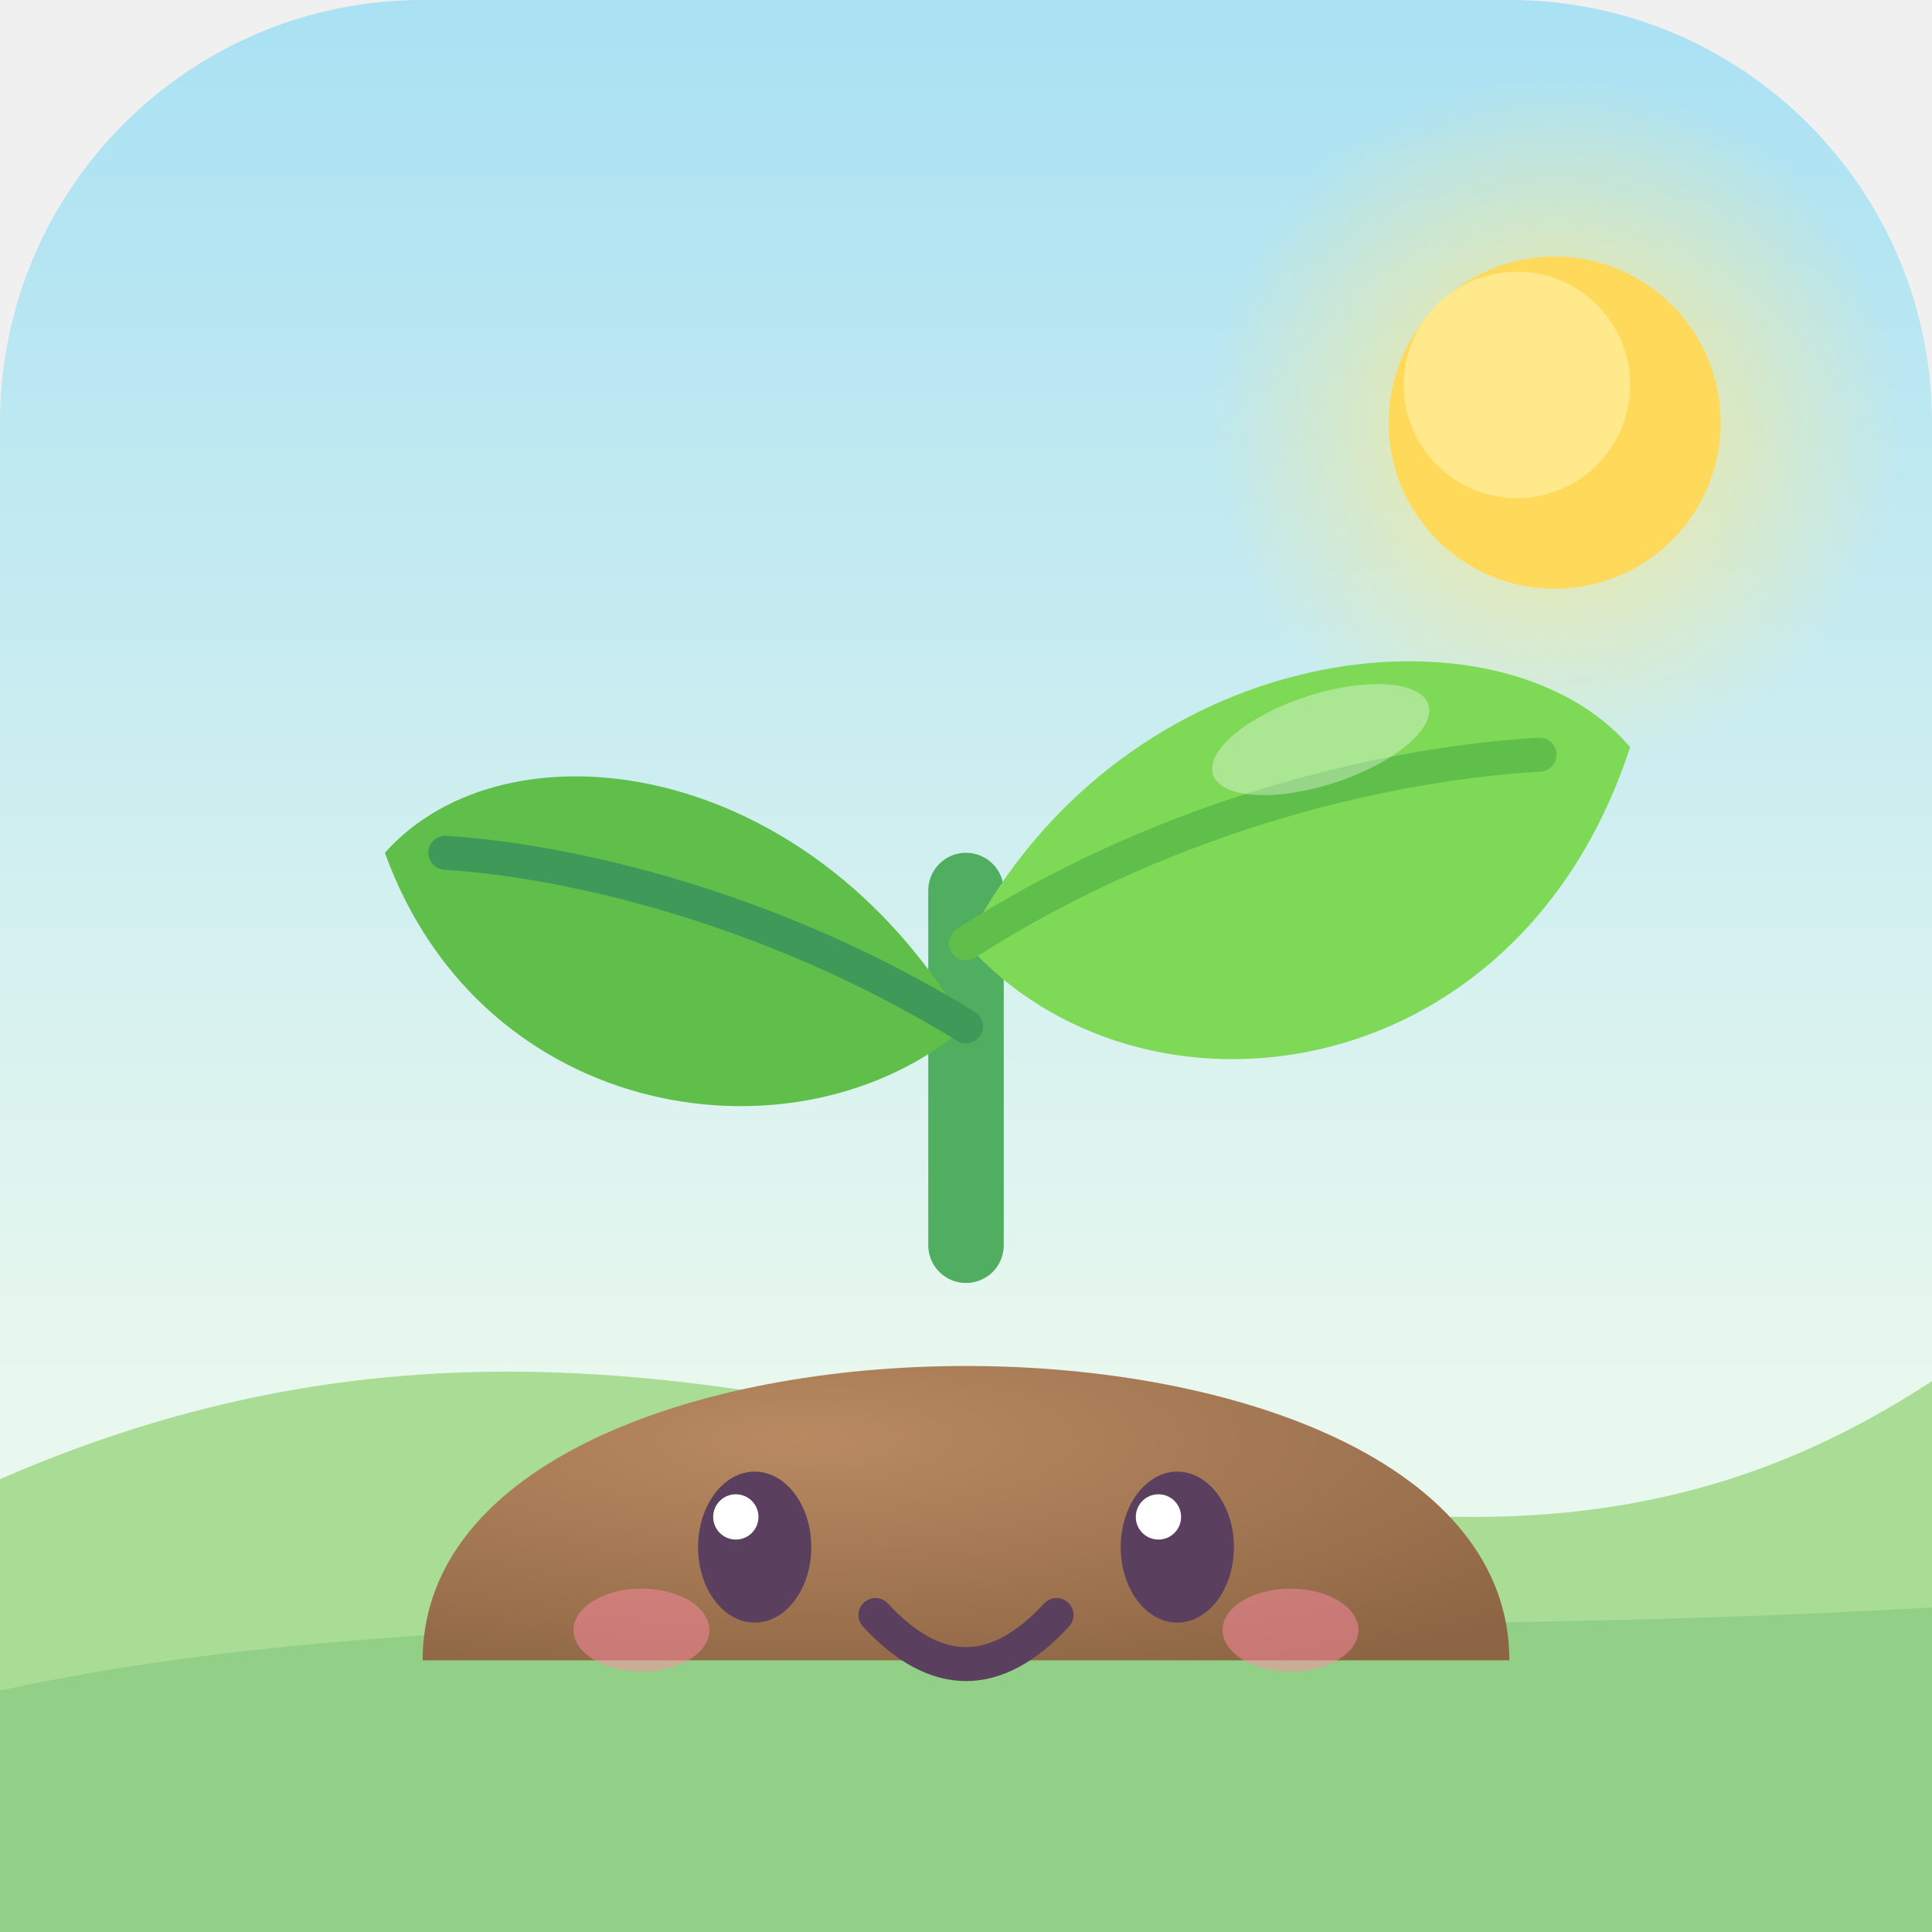
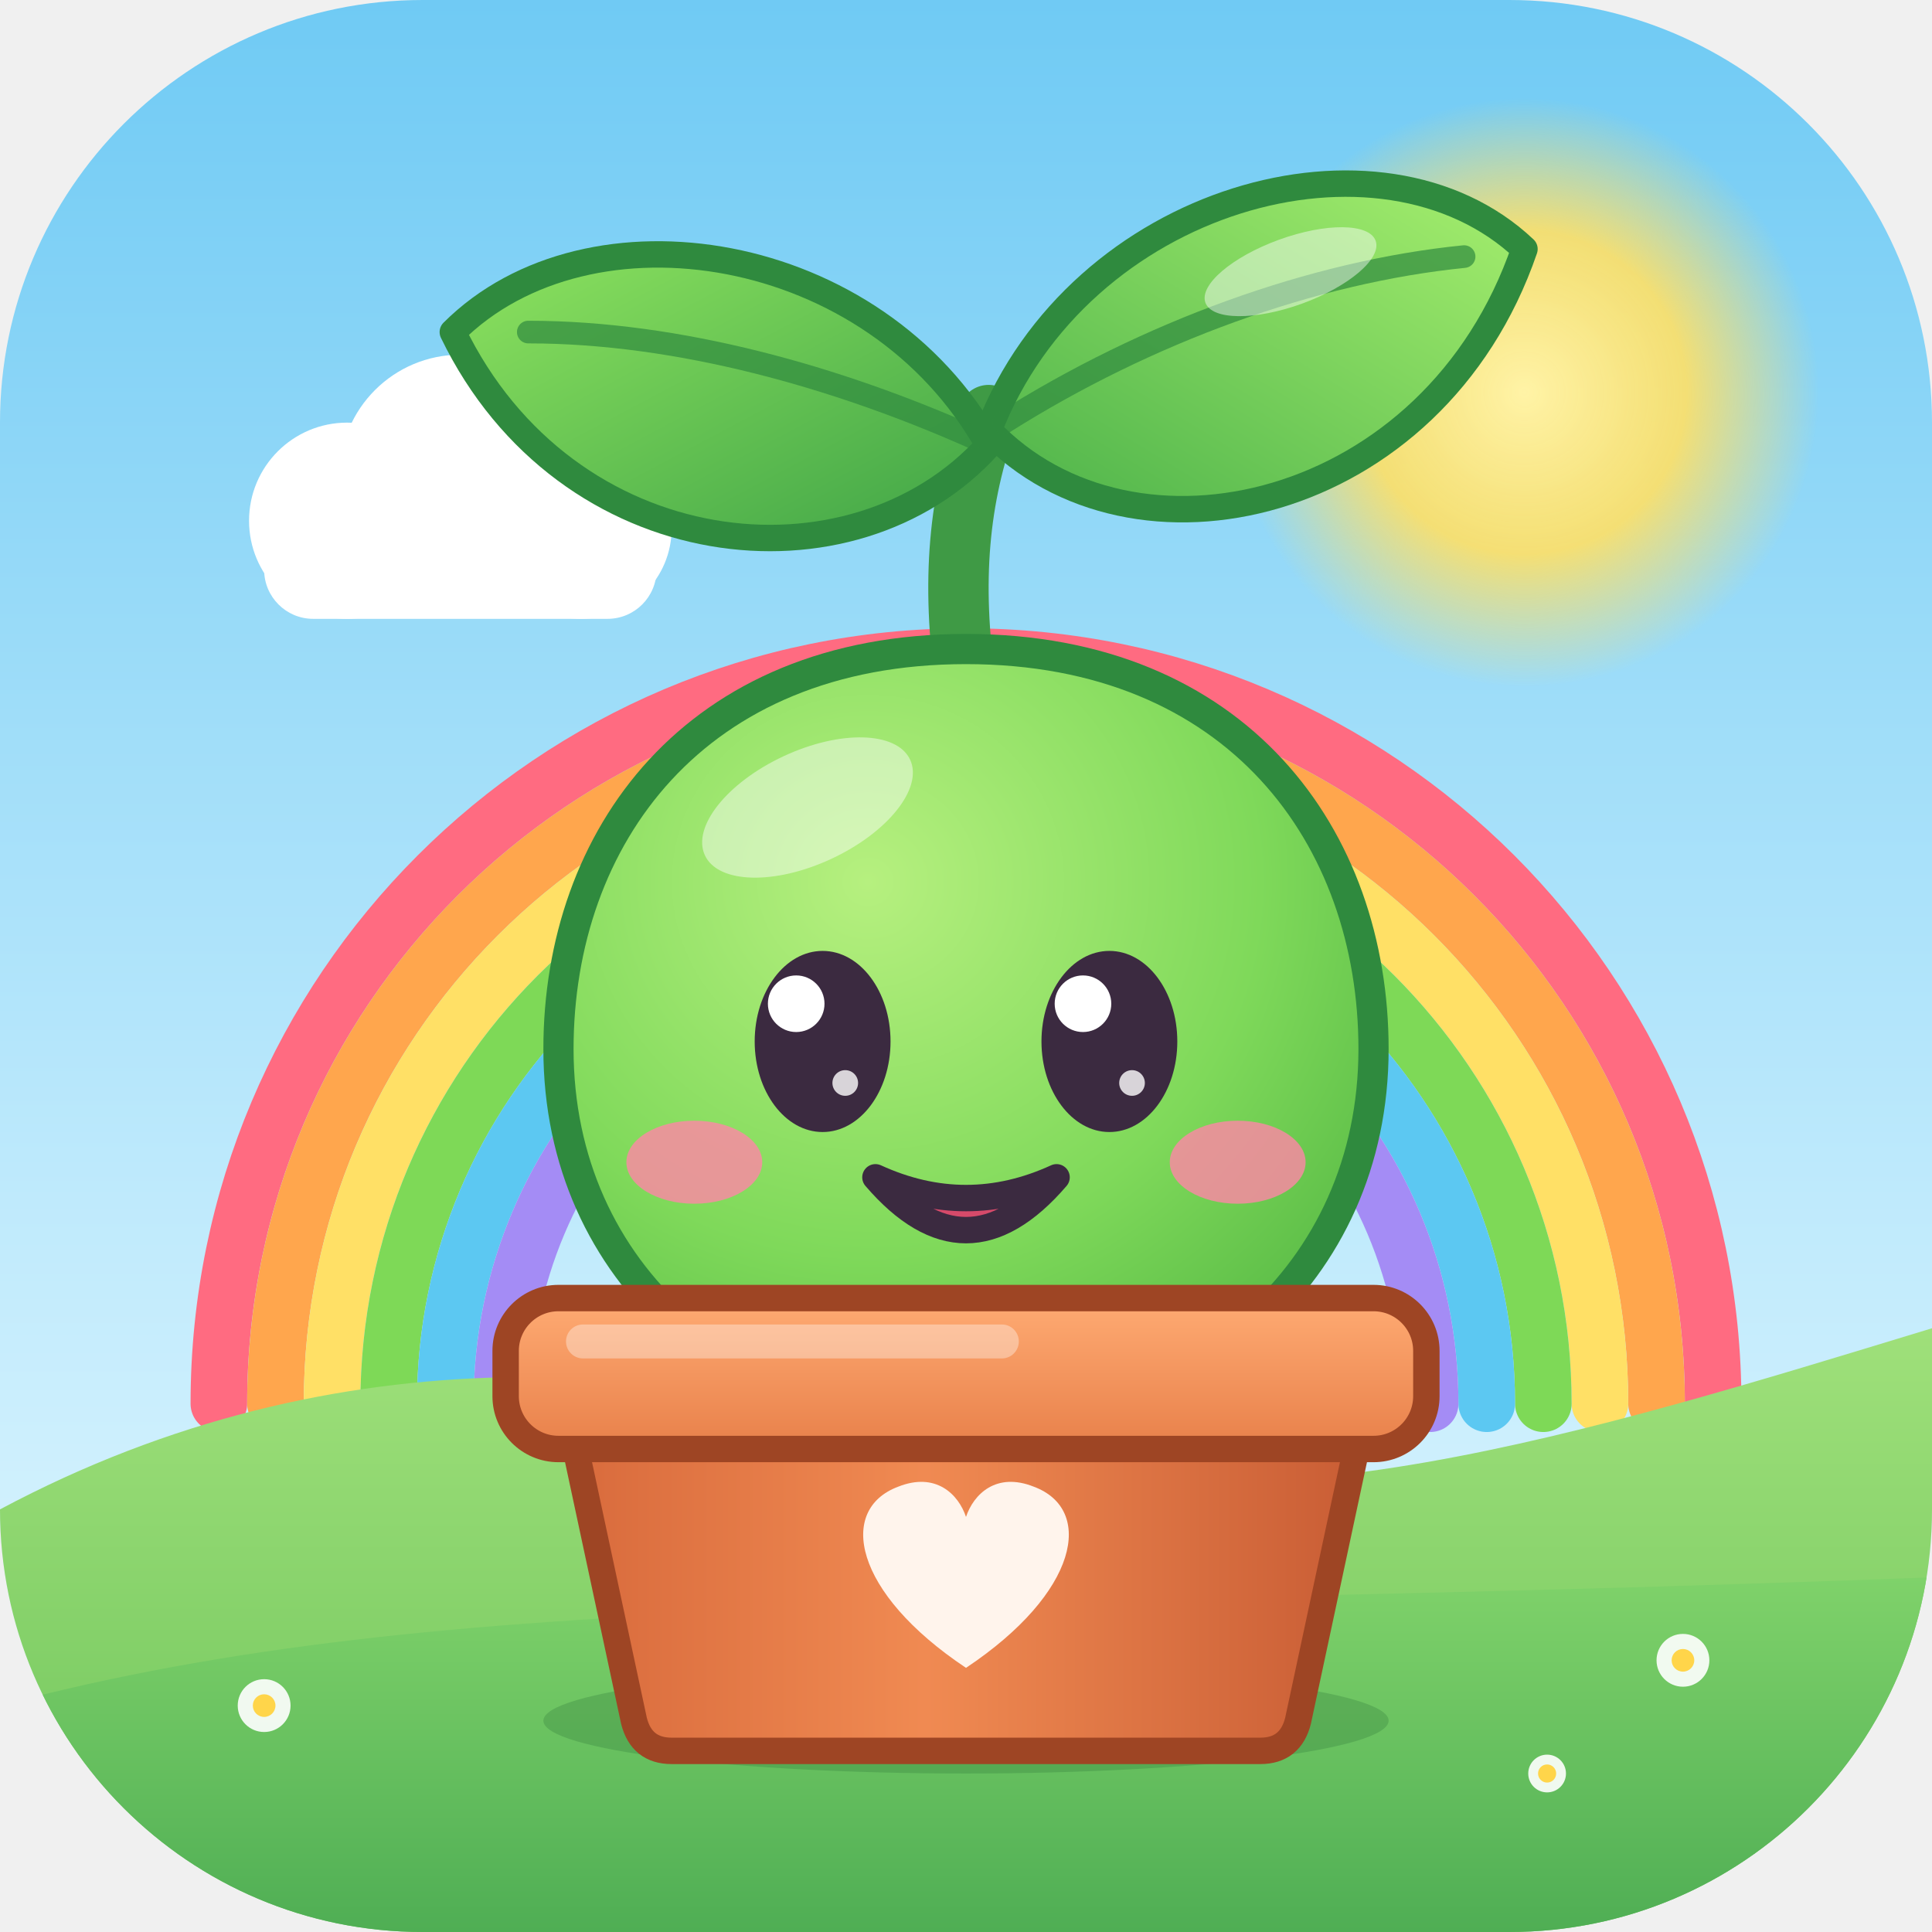
<svg xmlns="http://www.w3.org/2000/svg" viewBox="0 0 512 512">
  <defs>
    <linearGradient id="sky" x1="0" y1="0" x2="0" y2="1">
-       <stop offset="0" stop-color="#a9e1f3" />
-       <stop offset=".72" stop-color="#e9f8ee" />
+       <stop offset="0" stop-color="#6fcaf4" />
+       <stop offset=".62" stop-color="#bfeafc" />
+       <stop offset="1" stop-color="#e8f9ff" />
    </linearGradient>
-     <radialGradient id="mound" cx=".35" cy=".25" r=".9">
-       <stop offset="0" stop-color="#b98a62" />
-       <stop offset="1" stop-color="#8d6544" />
+     <radialGradient id="sun" cx=".5" cy=".5" r=".5">
+       <stop offset="0" stop-color="#fff3a6" />
+       <stop offset=".55" stop-color="#ffe066" stop-opacity=".9" />
+       <stop offset="1" stop-color="#ffe066" stop-opacity="0" />
    </radialGradient>
-     <radialGradient id="glow" cx=".5" cy=".5" r=".5">
-       <stop offset="0" stop-color="#ffe98a" stop-opacity=".9" />
-       <stop offset="1" stop-color="#ffe98a" stop-opacity="0" />
+     <radialGradient id="head" cx=".38" cy=".3" r=".8">
+       <stop offset="0" stop-color="#b6f07f" />
+       <stop offset=".6" stop-color="#7fd95a" />
+       <stop offset="1" stop-color="#55b844" />
    </radialGradient>
+     <linearGradient id="leafL" x1="0" y1="0" x2="1" y2="1">
+       <stop offset="0" stop-color="#8ee35f" />
+       <stop offset="1" stop-color="#3fa447" />
+     </linearGradient>
+     <linearGradient id="leafR" x1="1" y1="0" x2="0" y2="1">
+       <stop offset="0" stop-color="#a6ef6e" />
+       <stop offset="1" stop-color="#4cb24a" />
+     </linearGradient>
+     <linearGradient id="hill1" x1="0" y1="0" x2="0" y2="1">
+       <stop offset="0" stop-color="#9fe07a" />
+       <stop offset="1" stop-color="#6cc35a" />
+     </linearGradient>
+     <linearGradient id="hill2" x1="0" y1="0" x2="0" y2="1">
+       <stop offset="0" stop-color="#7fd26a" />
+       <stop offset="1" stop-color="#4fae54" />
+     </linearGradient>
+     <linearGradient id="pot" x1="0" y1="0" x2="1" y2="0">
+       <stop offset="0" stop-color="#d86a3c" />
+       <stop offset=".45" stop-color="#f08a52" />
+       <stop offset="1" stop-color="#c85c34" />
+     </linearGradient>
+     <linearGradient id="rim" x1="0" y1="0" x2="0" y2="1">
+       <stop offset="0" stop-color="#ffab73" />
+       <stop offset="1" stop-color="#e8804a" />
+     </linearGradient>
  </defs>
-   <rect width="512" height="512" rx="112" fill="url(#sky)" />
-   <circle cx="412" cy="112" r="92" fill="url(#glow)" />
-   <circle cx="412" cy="112" r="44" fill="#ffd95a" />
-   <circle cx="402" cy="102" r="30" fill="#ffe98a" />
-   <path d="M0 392C110 344 200 366 300 390s160 10 212-24V512H0z" fill="#a9dc94" />
-   <path d="M0 448C140 418 300 438 512 426V512H0z" fill="#93d087" />
-   <path d="M256 330V236" stroke="#4fae5f" stroke-width="20" stroke-linecap="round" fill="none" />
-   <path d="M256 250C298 168 398 158 432 198C402 290 302 302 256 250Z" fill="#7ed957" />
-   <path d="M256 250C312 214 372 202 408 200" stroke="#5fbf4a" stroke-width="9" stroke-linecap="round" fill="none" />
-   <path d="M256 272C214 200 134 190 102 226C128 298 212 310 256 272Z" fill="#5fbf4a" />
-   <path d="M256 272C204 240 150 228 118 226" stroke="#3f9a5a" stroke-width="9" stroke-linecap="round" fill="none" />
-   <ellipse cx="350" cy="196" rx="30" ry="12" transform="rotate(-18 350 196)" fill="#fff" opacity=".35" />
-   <path d="M112 440C112 336 400 336 400 440Z" fill="url(#mound)" />
-   <ellipse cx="200" cy="410" rx="15" ry="20" fill="#5a3f5e" />
-   <ellipse cx="312" cy="410" rx="15" ry="20" fill="#5a3f5e" />
-   <circle cx="195" cy="402" r="6" fill="#fff" />
-   <circle cx="307" cy="402" r="6" fill="#fff" />
-   <path d="M232 428q24 26 48 0" stroke="#5a3f5e" stroke-width="9" stroke-linecap="round" fill="none" />
-   <ellipse cx="170" cy="432" rx="18" ry="11" fill="#ff8aa3" opacity=".5" />
-   <ellipse cx="342" cy="432" rx="18" ry="11" fill="#ff8aa3" opacity=".5" />
+   <clipPath id="r">
+     <rect width="512" height="512" rx="112" />
+   </clipPath>
+   <g clip-path="url(#r)">
+     <rect width="512" height="512" fill="url(#sky)" />
+     <circle cx="404" cy="104" r="78" fill="url(#sun)" />
+     <g fill="none" stroke-width="15" stroke-linecap="round">
+       <path d="M58 372A198 198 0 0 1 454 372" stroke="#ff6b81" />
+       <path d="M73 372A183 183 0 0 1 439 372" stroke="#ffa64d" />
+       <path d="M88 372A168 168 0 0 1 424 372" stroke="#ffe066" />
+       <path d="M103 372A153 153 0 0 1 409 372" stroke="#7ed957" />
+       <path d="M118 372A138 138 0 0 1 394 372" stroke="#5cc8f2" />
+       <path d="M133 372A123 123 0 0 1 379 372" stroke="#a48cf5" />
+     </g>
+     <g fill="#fff">
+       <circle cx="92" cy="138" r="26" />
+       <circle cx="122" cy="126" r="32" />
+       <circle cx="154" cy="140" r="24" />
+       <rect x="70" y="138" width="104" height="26" rx="13" />
+     </g>
+     <path d="M0 400C90 352 180 360 256 384S420 380 512 352V512H0z" fill="url(#hill1)" />
+     <path d="M0 452C120 420 250 428 512 418V512H0z" fill="url(#hill2)" />
+     <g fill="#fff" opacity=".9">
+       <circle cx="70" cy="452" r="7" />
+       <circle cx="446" cy="440" r="7" />
+       <circle cx="410" cy="470" r="5" />
+     </g>
+     <g fill="#ffd54a">
+       <circle cx="70" cy="452" r="3" />
+       <circle cx="446" cy="440" r="3" />
+       <circle cx="410" cy="470" r="2.4" />
+     </g>
+     <g transform="translate(0 -14)">
+       <ellipse cx="256" cy="470" rx="112" ry="14" fill="#2f7a3a" opacity=".3" />
+       <path d="M256 196C252 168 254 146 262 124" stroke="#3f9a45" stroke-width="16" stroke-linecap="round" fill="none" />
+       <path d="M262 132C232 78 156 66 120 102C150 164 226 172 262 132Z" fill="url(#leafL)" stroke="#2f8a3e" stroke-width="7" stroke-linejoin="round" />
+       <path d="M258 130C222 114 180 102 140 102" stroke="#2f8a3e" stroke-width="6" stroke-linecap="round" fill="none" opacity=".7" />
+       <path d="M262 128C286 66 366 44 404 80C380 150 300 168 262 128Z" fill="url(#leafR)" stroke="#2f8a3e" stroke-width="7" stroke-linejoin="round" />
+       <path d="M266 126C304 102 348 86 388 82" stroke="#2f8a3e" stroke-width="6" stroke-linecap="round" fill="none" opacity=".7" />
+       <ellipse cx="342" cy="86" rx="24" ry="9" transform="rotate(-20 342 86)" fill="#fff" opacity=".45" />
+       <path d="M256 186C328 186 364 236 364 292C364 352 316 392 256 392S148 352 148 292C148 236 184 186 256 186Z" fill="url(#head)" stroke="#2f8a3e" stroke-width="8" />
+       <ellipse cx="214" cy="228" rx="30" ry="15" transform="rotate(-25 214 228)" fill="#fff" opacity=".45" />
+       <ellipse cx="218" cy="290" rx="18" ry="24" fill="#3b2a40" />
+       <ellipse cx="294" cy="290" rx="18" ry="24" fill="#3b2a40" />
+       <circle cx="211" cy="280" r="7.5" fill="#fff" />
+       <circle cx="287" cy="280" r="7.5" fill="#fff" />
+       <circle cx="224" cy="301" r="3.4" fill="#fff" opacity=".8" />
+       <circle cx="300" cy="301" r="3.4" fill="#fff" opacity=".8" />
+       <ellipse cx="184" cy="322" rx="18" ry="11" fill="#ff86a6" opacity=".8" />
+       <ellipse cx="328" cy="322" rx="18" ry="11" fill="#ff86a6" opacity=".8" />
+       <path d="M232 326Q256 354 280 326Q256 337 232 326Z" fill="#d64a6a" stroke="#3b2a40" stroke-width="7" stroke-linejoin="round" />
+       <path d="M150 386H362L344 470Q342 478 334 478H178Q170 478 168 470Z" fill="url(#pot)" stroke="#9e4524" stroke-width="7" stroke-linejoin="round" />
+       <rect x="134" y="358" width="244" height="40" rx="14" fill="url(#rim)" stroke="#9e4524" stroke-width="7" />
+       <rect x="150" y="365" width="120" height="9" rx="4.5" fill="#fff" opacity=".35" />
+       <path d="M256 456C226 436 222 414 238 408C248 404 254 410 256 416C258 410 264 404 274 408C290 414 286 436 256 456Z" fill="#fff4ec" />
+     </g>
+   </g>
</svg>
